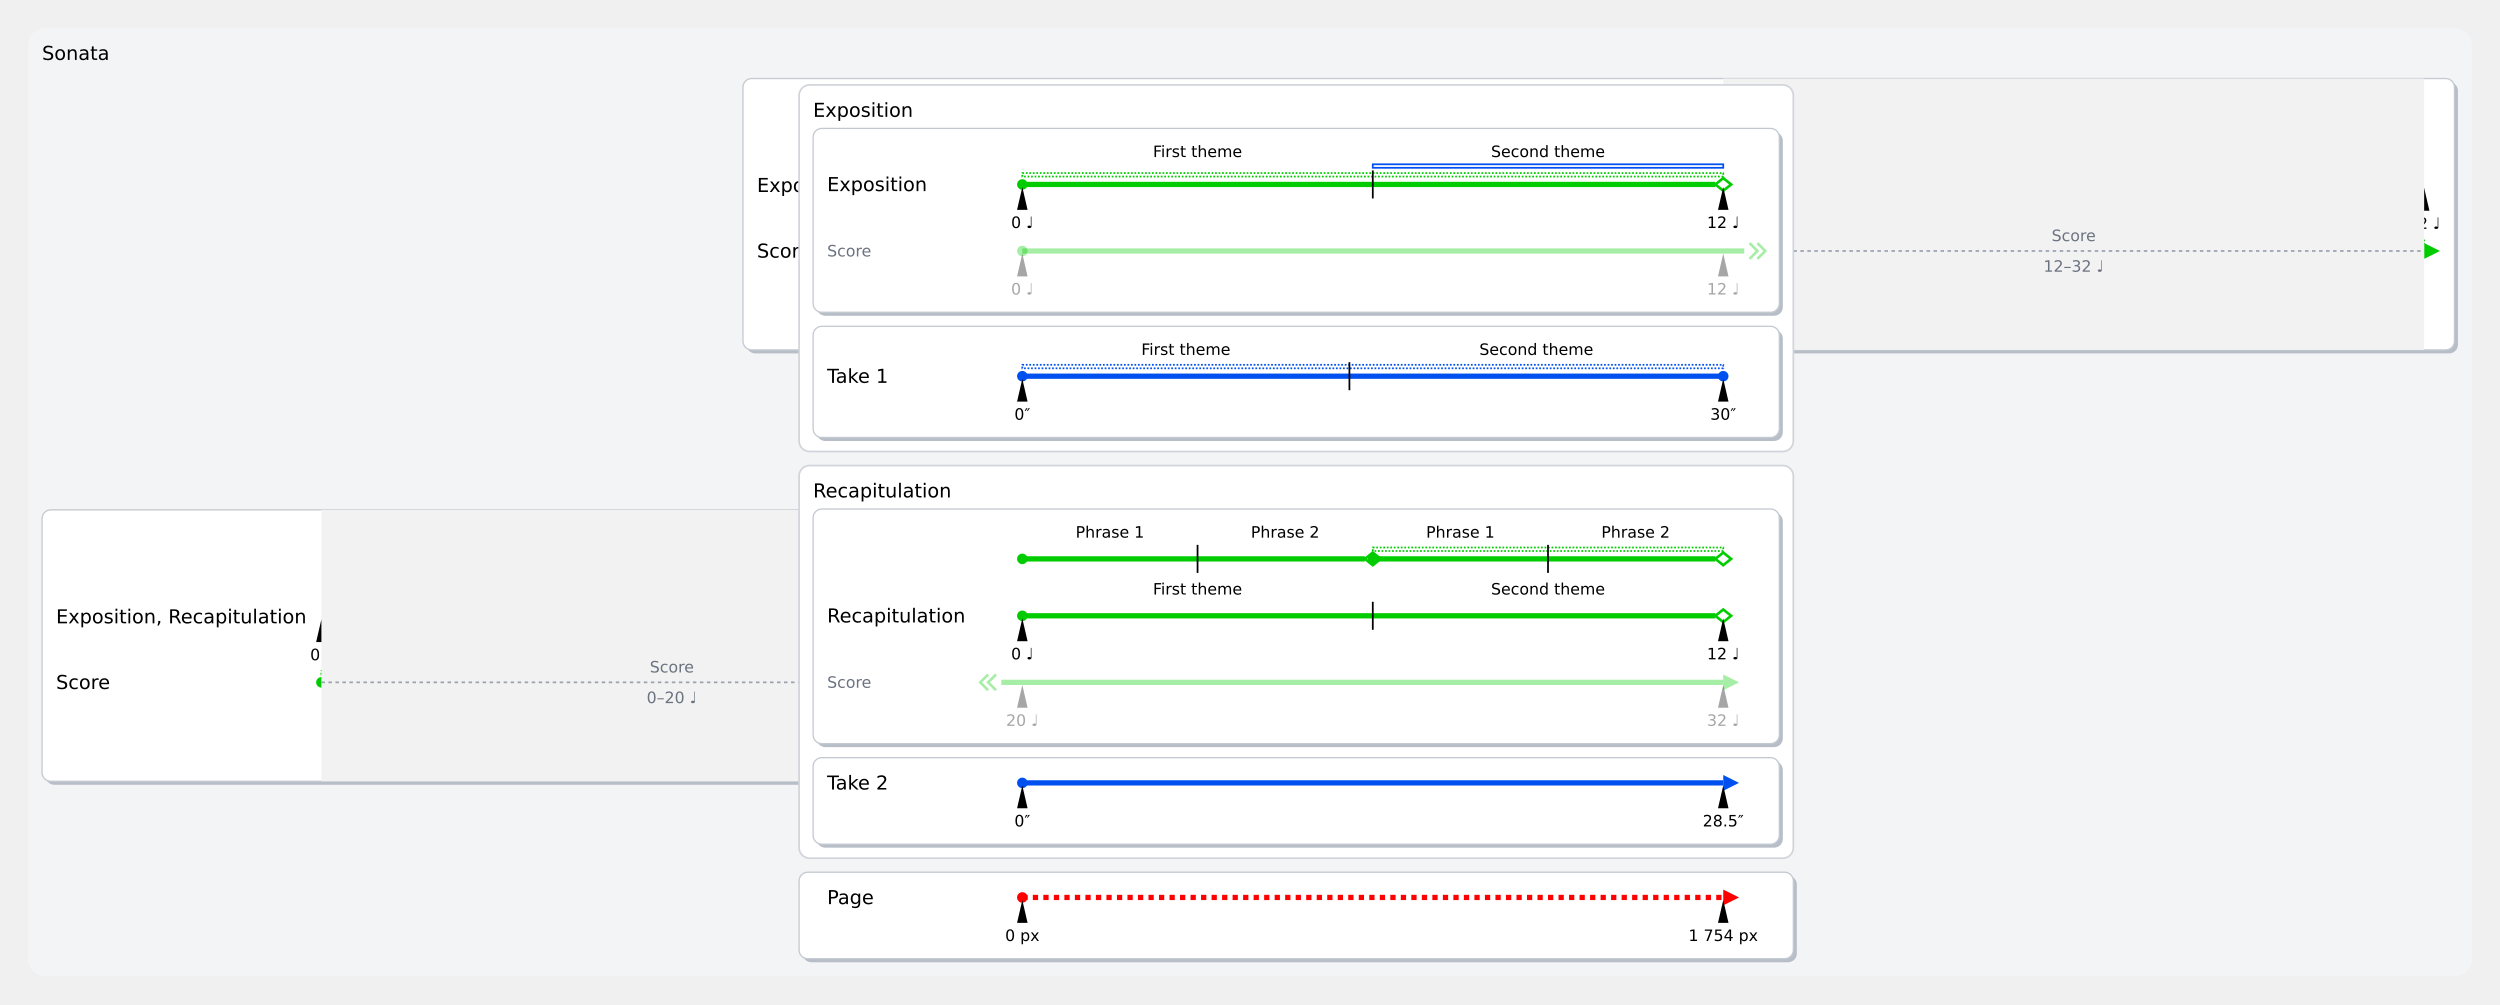
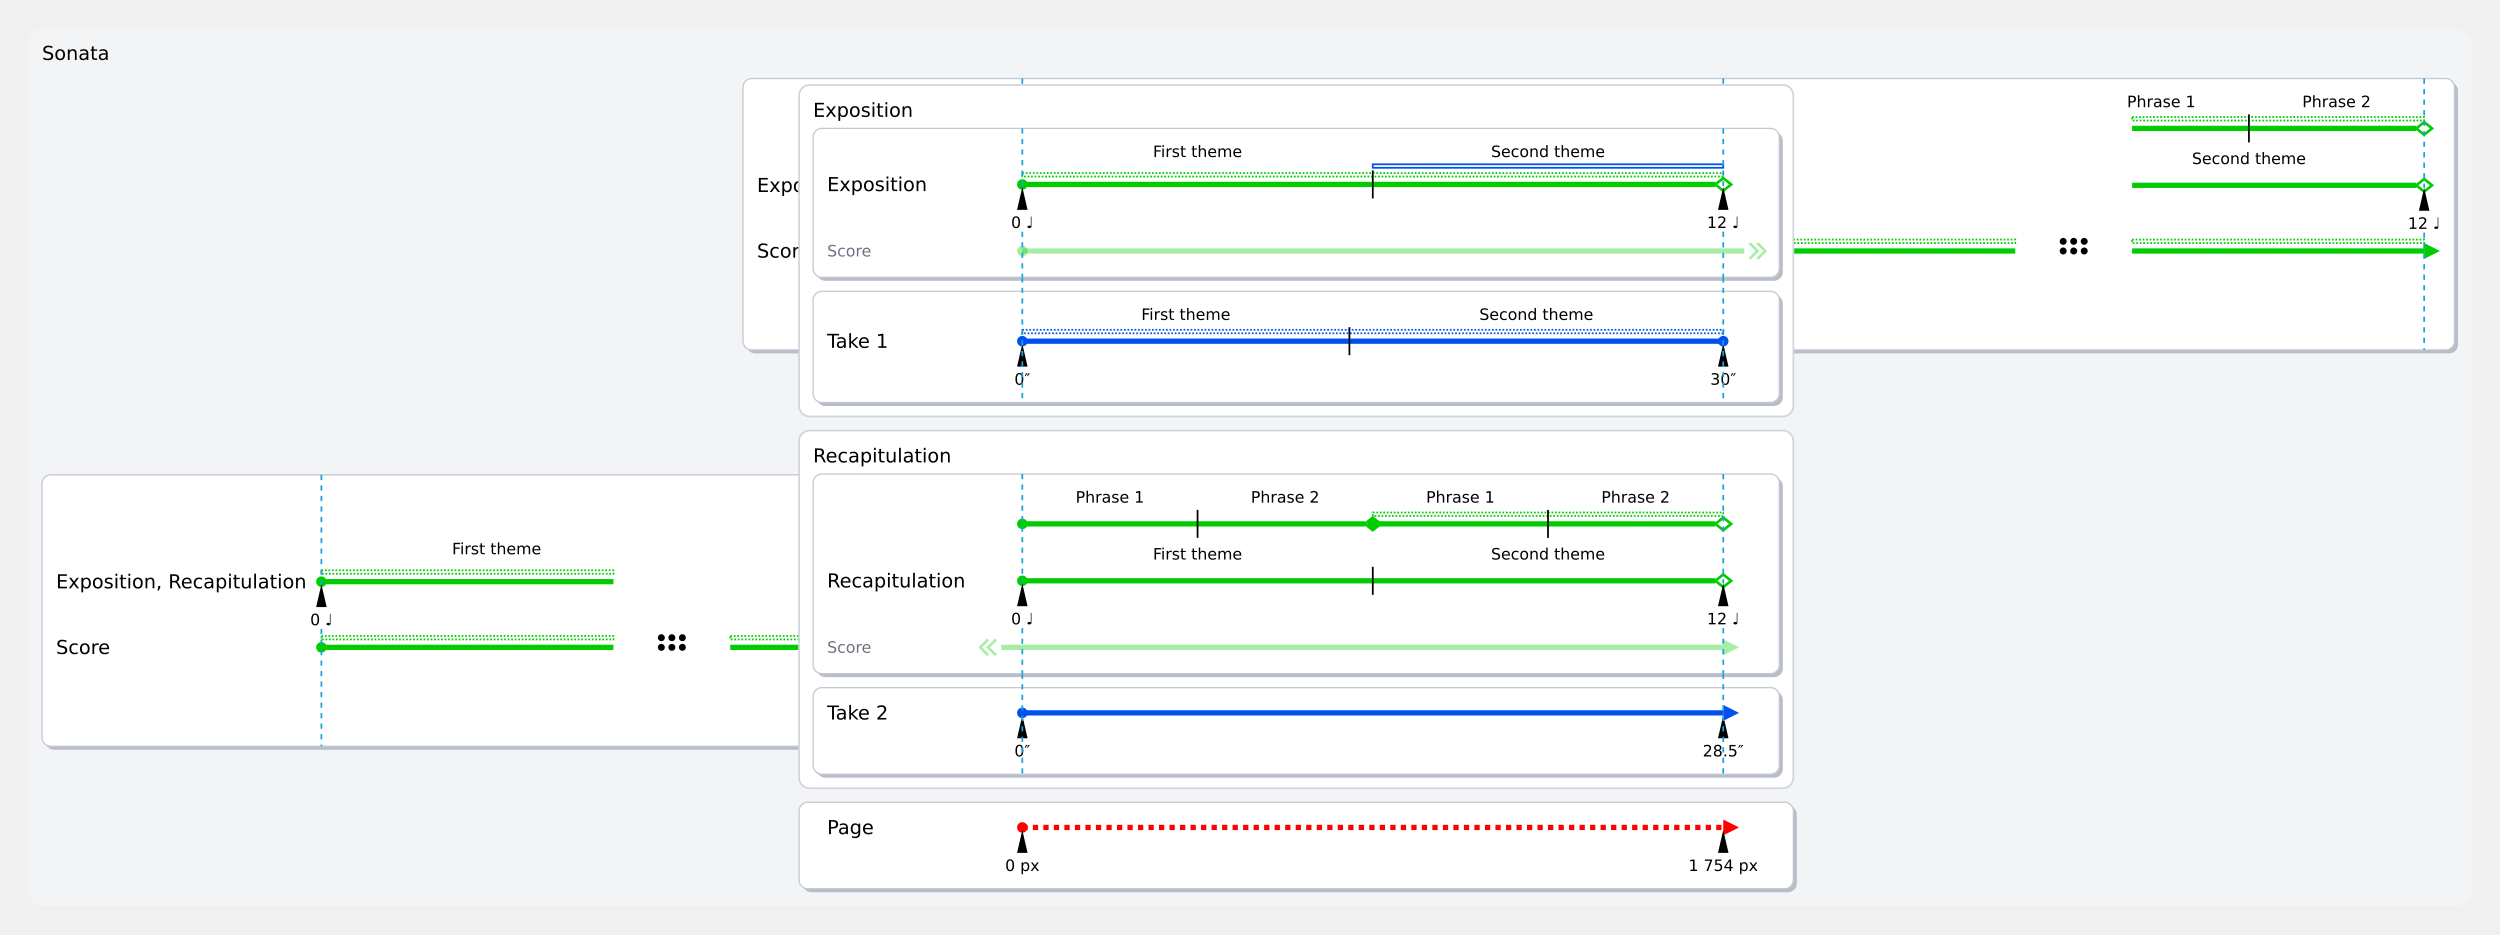
- <svg xmlns="http://www.w3.org/2000/svg" width="1426.693" height="573.133" viewBox="0 0 1426.693 573.133" font-family="DejaVu Sans, Noto Music" text-rendering="geometricPrecision" style="font-kerning:none;font-variant-ligatures:none">
+ <svg xmlns="http://www.w3.org/2000/svg" width="1426.693" height="533.18" viewBox="0 0 1426.693 533.18" font-family="DejaVu Sans, Noto Music" text-rendering="geometricPrecision" style="font-kerning:none;font-variant-ligatures:none">
  <g transform="translate(16 16)">
-     <rect x="0" y="0" width="1394.693" height="541.133" rx="10" fill="#F3F4F6" />
+     <rect x="0" y="0" width="1394.693" height="501.18" rx="10" fill="#F3F4F6" />
    <text data-part="name" x="8" y="18.21" text-anchor="start" font-size="11" fill="#000000">Sonata</text>
    <rect data-id="score" data-part="card" x="410" y="30.805" width="976.693" height="154.883" rx="5" fill="#B8BEC8" />
    <rect data-id="score" data-part="card" x="408" y="28.805" width="976.693" height="154.883" rx="5" fill="#FFFFFF" stroke="#C4C9D1" stroke-width="0.75" />
-     <polygon data-id="cmap_1" points="567.414,120.734 1367.414,120.734 1367.414,122.734 567.414,122.734" fill="none" stroke="#00CC00" stroke-width="1" stroke-dasharray="1 1" />
+     <polygon data-id="cmap_1" points="567.414,120.734 1134.08,120.734 1134.08,122.734 567.414,122.734" fill="none" stroke="#00CC00" stroke-width="1" stroke-dasharray="1 1" />
+     <polygon data-id="cmap_1" points="1200.747,120.734 1367.414,120.734 1367.414,122.734 1200.747,122.734" fill="none" stroke="#00CC00" stroke-width="1" stroke-dasharray="1 1" />
    <polygon data-id="cmap_2" points="567.414,83.258 967.414,83.258 967.414,85.258 567.414,85.258" fill="none" stroke="#00CC00" stroke-width="1" stroke-dasharray="1 1" />
    <polygon data-id="cmap_3" points="767.414,78.258 967.414,78.258 967.414,80.258 767.414,80.258" fill="none" stroke="#0050EF" stroke-width="1" />
+     <polygon data-id="cmap_4" points="1200.747,50.781 1367.414,50.781 1367.414,52.781 1200.747,52.781" fill="none" stroke="#00CC00" stroke-width="1" stroke-dasharray="1 1" />
    <path data-id="jump_from_1" d="M967.414 155.211C867.414 165.878 667.414 165.878 571.391 155.635" fill="none" stroke="#000000" stroke-width="1" stroke-dasharray="1 1" />
    <polygon data-id="jump_from_1" points="567.414,155.211 571.179,157.624 571.603,153.647" fill="#000000" />
-     <line data-id="score" x1="567.414" y1="127.234" x2="1367.414" y2="127.234" stroke="#00CC00" stroke-width="3" />
+     <line data-id="score" x1="567.414" y1="127.234" x2="1134.08" y2="127.234" stroke="#00CC00" stroke-width="3" />
+     <line data-id="score" x1="1200.747" y1="127.234" x2="1367.414" y2="127.234" stroke="#00CC00" stroke-width="3" />
    <circle data-id="score" cx="567.414" cy="127.234" r="3" fill="#00CC00" />
    <polygon data-id="score" points="1376.414,127.234 1367.414,122.734 1367.414,131.734" fill="#00CC00" />
    <line data-id="exposition" x1="567.414" y1="89.758" x2="962.914" y2="89.758" stroke="#00CC00" stroke-width="3" />
    <circle data-id="exposition" cx="567.414" cy="89.758" r="3" fill="#00CC00" />
    <polygon data-id="exposition" points="962.914,89.758 967.414,86.158 971.914,89.758 967.414,93.358" fill="none" stroke="#00CC00" stroke-width="1.5" />
+     <line data-id="recapitulation" x1="1200.747" y1="89.758" x2="1362.914" y2="89.758" stroke="#00CC00" stroke-width="3" />
+     <polygon data-id="recapitulation" points="1362.914,89.758 1367.414,86.158 1371.914,89.758 1367.414,93.358" fill="none" stroke="#00CC00" stroke-width="1.5" />
+     <line data-id="recapitulation_second" x1="1200.747" y1="57.281" x2="1362.914" y2="57.281" stroke="#00CC00" stroke-width="3" />
+     <polygon data-id="recapitulation_second" points="1362.914,57.281 1367.414,53.681 1371.914,57.281 1367.414,60.881" fill="none" stroke="#00CC00" stroke-width="1.5" />
    <line data-id="exposition_second" data-part="start" x1="767.414" y1="81.758" x2="767.414" y2="97.758" stroke="#000000" stroke-width="1" />
+     <line data-id="recapitulation_second_2" data-part="start" x1="1267.414" y1="49.281" x2="1267.414" y2="65.281" stroke="#000000" stroke-width="1" />
    <polygon data-id="timestamp_1" points="567.414,91.258 564.414,104.258 570.414,104.258" fill="#000000" />
    <polygon data-id="timestamp_2" points="967.414,91.258 964.414,104.258 970.414,104.258" fill="#000000" />
    <polygon data-id="timestamp_6" points="1367.414,91.258 1364.414,104.258 1370.414,104.258" fill="#000000" />
    <text data-id="exposition" data-part="name" x="416" y="93.566" text-anchor="start" font-size="11" fill="#000000">Exposition, Recapitulation</text>
    <text data-id="score" data-part="name" x="416" y="131.042" text-anchor="start" font-size="11" fill="#000000">Score</text>
    <text data-id="timestamp_1" data-part="coordinate" x="567.414" y="114.612" text-anchor="middle" font-size="9" fill="#000000">0 ♩</text>
    <text data-id="timestamp_2" data-part="coordinate" x="967.414" y="114.612" text-anchor="middle" font-size="9" fill="#000000">12 ♩</text>
    <text data-id="timestamp_6" data-part="coordinate" x="1367.414" y="114.612" text-anchor="middle" font-size="9" fill="#000000">12 ♩</text>
    <text data-id="exposition_first" data-part="label" x="667.414" y="74.135" text-anchor="middle" font-size="9" fill="#000000">First theme</text>
    <text data-id="exposition_second" data-part="label" x="867.414" y="74.135" text-anchor="middle" font-size="9" fill="#000000">Second theme</text>
+     <text data-id="recapitulation_second" data-part="label" x="1267.414" y="77.635" text-anchor="middle" font-size="9" fill="#000000">Second theme</text>
+     <text data-id="recapitulation_second_1" data-part="label" x="1217.414" y="45.159" text-anchor="middle" font-size="9" fill="#000000">Phrase 1</text>
+     <text data-id="recapitulation_second_2" data-part="label" x="1317.414" y="45.159" text-anchor="middle" font-size="9" fill="#000000">Phrase 2</text>
    <text data-id="jump_from_1" data-part="label" x="767.414" y="173.565" text-anchor="middle" font-size="9" fill="#000000">Repeat</text>
-     <rect data-id="score" data-part="elision" x="967.414" y="28.805" width="400" height="154.883" fill="#F2F2F2" />
-     <line data-id="score" data-part="elision" x1="967.414" y1="127.234" x2="1367.414" y2="127.234" stroke="#9CA3AF" stroke-width="1" stroke-dasharray="2 2" />
-     <text data-id="score" data-part="elision name" x="1167.414" y="121.612" text-anchor="middle" font-size="9" fill="#6B7280">Score</text>
-     <text data-id="score" data-part="elision coordinate" x="1167.414" y="139.088" text-anchor="middle" font-size="9" fill="#6B7280">12–32 ♩</text>
-     <rect data-id="score" data-part="card" x="10" y="276.969" width="976.693" height="154.883" rx="5" fill="#B8BEC8" />
-     <rect data-id="score" data-part="card" x="8" y="274.969" width="976.693" height="154.883" rx="5" fill="#FFFFFF" stroke="#C4C9D1" stroke-width="0.75" />
-     <polygon data-id="cmap_1" points="167.414,366.898 967.414,366.898 967.414,368.898 167.414,368.898" fill="none" stroke="#00CC00" stroke-width="1" stroke-dasharray="1 1" />
-     <polygon data-id="cmap_4" points="767.414,296.945 967.414,296.945 967.414,298.945 767.414,298.945" fill="none" stroke="#00CC00" stroke-width="1" stroke-dasharray="1 1" />
-     <line data-id="score" x1="167.414" y1="373.398" x2="967.414" y2="373.398" stroke="#00CC00" stroke-width="3" />
-     <circle data-id="score" cx="167.414" cy="373.398" r="3" fill="#00CC00" />
-     <polygon data-id="score" points="976.414,373.398 967.414,368.898 967.414,377.898" fill="#00CC00" />
-     <line data-id="recapitulation" x1="567.414" y1="335.922" x2="962.914" y2="335.922" stroke="#00CC00" stroke-width="3" />
-     <circle data-id="recapitulation" cx="567.414" cy="335.922" r="3" fill="#00CC00" />
-     <polygon data-id="recapitulation" points="962.914,335.922 967.414,332.322 971.914,335.922 967.414,339.522" fill="none" stroke="#00CC00" stroke-width="1.5" />
-     <line data-id="recapitulation_first" x1="567.414" y1="303.445" x2="762.914" y2="303.445" stroke="#00CC00" stroke-width="3" />
-     <circle data-id="recapitulation_first" cx="567.414" cy="303.445" r="3" fill="#00CC00" />
-     <polygon data-id="recapitulation_first" points="762.914,303.445 767.414,299.845 771.914,303.445 767.414,307.045" fill="none" stroke="#00CC00" stroke-width="1.5" />
-     <line data-id="recapitulation_second" x1="767.414" y1="303.445" x2="962.914" y2="303.445" stroke="#00CC00" stroke-width="3" />
-     <circle data-id="recapitulation_second" cx="767.414" cy="303.445" r="3" fill="#00CC00" />
-     <polygon data-id="recapitulation_second" points="962.914,303.445 967.414,299.845 971.914,303.445 967.414,307.045" fill="none" stroke="#00CC00" stroke-width="1.5" />
-     <line data-id="recapitulation_first_2" data-part="start" x1="667.414" y1="295.445" x2="667.414" y2="311.445" stroke="#000000" stroke-width="1" />
-     <line data-id="recapitulation_second" data-part="start" x1="767.414" y1="327.922" x2="767.414" y2="343.922" stroke="#000000" stroke-width="1" />
-     <line data-id="recapitulation_second_2" data-part="start" x1="867.414" y1="295.445" x2="867.414" y2="311.445" stroke="#000000" stroke-width="1" />
-     <polygon data-id="timestamp_1" points="167.414,337.422 164.414,350.422 170.414,350.422" fill="#000000" />
-     <polygon data-id="timestamp_5" points="567.414,337.422 564.414,350.422 570.414,350.422" fill="#000000" />
-     <polygon data-id="timestamp_6" points="967.414,337.422 964.414,350.422 970.414,350.422" fill="#000000" />
-     <text data-id="exposition" data-part="name" x="16" y="339.73" text-anchor="start" font-size="11" fill="#000000">Exposition, Recapitulation</text>
-     <text data-id="score" data-part="name" x="16" y="377.207" text-anchor="start" font-size="11" fill="#000000">Score</text>
-     <text data-id="timestamp_1" data-part="coordinate" x="167.414" y="360.776" text-anchor="middle" font-size="9" fill="#000000">0 ♩</text>
-     <text data-id="timestamp_5" data-part="coordinate" x="567.414" y="360.776" text-anchor="middle" font-size="9" fill="#000000">0 ♩</text>
-     <text data-id="timestamp_6" data-part="coordinate" x="967.414" y="360.776" text-anchor="middle" font-size="9" fill="#000000">12 ♩</text>
-     <text data-id="recapitulation_first" data-part="label" x="667.414" y="323.799" text-anchor="middle" font-size="9" fill="#000000">First theme</text>
-     <text data-id="recapitulation_first_1" data-part="label" x="617.414" y="291.323" text-anchor="middle" font-size="9" fill="#000000">Phrase 1</text>
-     <text data-id="recapitulation_first_2" data-part="label" x="717.414" y="291.323" text-anchor="middle" font-size="9" fill="#000000">Phrase 2</text>
-     <text data-id="recapitulation_second" data-part="label" x="867.414" y="323.799" text-anchor="middle" font-size="9" fill="#000000">Second theme</text>
-     <text data-id="recapitulation_second_1" data-part="label" x="817.414" y="291.323" text-anchor="middle" font-size="9" fill="#000000">Phrase 1</text>
-     <text data-id="recapitulation_second_2" data-part="label" x="917.414" y="291.323" text-anchor="middle" font-size="9" fill="#000000">Phrase 2</text>
-     <rect data-id="score" data-part="elision" x="167.414" y="274.969" width="400" height="154.883" fill="#F2F2F2" />
-     <line data-id="score" data-part="elision" x1="167.414" y1="373.398" x2="567.414" y2="373.398" stroke="#9CA3AF" stroke-width="1" stroke-dasharray="2 2" />
-     <text data-id="score" data-part="elision name" x="367.414" y="367.776" text-anchor="middle" font-size="9" fill="#6B7280">Score</text>
-     <text data-id="score" data-part="elision coordinate" x="367.414" y="385.252" text-anchor="middle" font-size="9" fill="#6B7280">0–20 ♩</text>
-     <rect data-id="group_1" x="440.023" y="32.477" width="567.39" height="209.188" rx="6" fill="#FFFFFF" stroke="#D1D5DB" stroke-width="1" />
+     <line data-id="timestamp_1" data-part="line" x1="567.414" y1="28.805" x2="567.414" y2="91.258" stroke="#1BA1E2" stroke-width="1" stroke-dasharray="3 3" />
+     <line data-id="timestamp_1" data-part="line" x1="567.414" y1="116.734" x2="567.414" y2="183.688" stroke="#1BA1E2" stroke-width="1" stroke-dasharray="3 3" />
+     <line data-id="timestamp_2" data-part="line" x1="967.414" y1="28.805" x2="967.414" y2="91.258" stroke="#1BA1E2" stroke-width="1" stroke-dasharray="3 3" />
+     <line data-id="timestamp_2" data-part="line" x1="967.414" y1="116.734" x2="967.414" y2="183.688" stroke="#1BA1E2" stroke-width="1" stroke-dasharray="3 3" />
+     <line data-id="timestamp_6" data-part="line" x1="1367.414" y1="28.805" x2="1367.414" y2="91.258" stroke="#1BA1E2" stroke-width="1" stroke-dasharray="3 3" />
+     <line data-id="timestamp_6" data-part="line" x1="1367.414" y1="116.734" x2="1367.414" y2="183.688" stroke="#1BA1E2" stroke-width="1" stroke-dasharray="3 3" />
+     <circle data-id="score" data-part="elision ellipsis" cx="1161.414" cy="127.234" r="2" fill="#000000" />
+     <circle data-id="score" data-part="elision ellipsis" cx="1167.414" cy="127.234" r="2" fill="#000000" />
+     <circle data-id="score" data-part="elision ellipsis" cx="1173.414" cy="127.234" r="2" fill="#000000" />
+     <circle data-id="score" data-part="elision ellipsis" cx="1161.414" cy="121.734" r="2" fill="#000000" />
+     <circle data-id="score" data-part="elision ellipsis" cx="1167.414" cy="121.734" r="2" fill="#000000" />
+     <circle data-id="score" data-part="elision ellipsis" cx="1173.414" cy="121.734" r="2" fill="#000000" />
+     <rect data-id="score" data-part="card" x="10" y="256.992" width="976.693" height="154.883" rx="5" fill="#B8BEC8" />
+     <rect data-id="score" data-part="card" x="8" y="254.992" width="976.693" height="154.883" rx="5" fill="#FFFFFF" stroke="#C4C9D1" stroke-width="0.75" />
+     <polygon data-id="cmap_1" points="167.414,346.922 334.08,346.922 334.08,348.922 167.414,348.922" fill="none" stroke="#00CC00" stroke-width="1" stroke-dasharray="1 1" />
+     <polygon data-id="cmap_1" points="400.747,346.922 967.414,346.922 967.414,348.922 400.747,348.922" fill="none" stroke="#00CC00" stroke-width="1" stroke-dasharray="1 1" />
+     <polygon data-id="cmap_2" points="167.414,309.445 334.08,309.445 334.08,311.445 167.414,311.445" fill="none" stroke="#00CC00" stroke-width="1" stroke-dasharray="1 1" />
+     <polygon data-id="cmap_4" points="767.414,276.969 967.414,276.969 967.414,278.969 767.414,278.969" fill="none" stroke="#00CC00" stroke-width="1" stroke-dasharray="1 1" />
+     <line data-id="score" x1="167.414" y1="353.422" x2="334.08" y2="353.422" stroke="#00CC00" stroke-width="3" />
+     <line data-id="score" x1="400.747" y1="353.422" x2="967.414" y2="353.422" stroke="#00CC00" stroke-width="3" />
+     <circle data-id="score" cx="167.414" cy="353.422" r="3" fill="#00CC00" />
+     <polygon data-id="score" points="976.414,353.422 967.414,348.922 967.414,357.922" fill="#00CC00" />
+     <line data-id="exposition" x1="167.414" y1="315.945" x2="334.08" y2="315.945" stroke="#00CC00" stroke-width="3" />
+     <circle data-id="exposition" cx="167.414" cy="315.945" r="3" fill="#00CC00" />
+     <line data-id="recapitulation" x1="567.414" y1="315.945" x2="962.914" y2="315.945" stroke="#00CC00" stroke-width="3" />
+     <circle data-id="recapitulation" cx="567.414" cy="315.945" r="3" fill="#00CC00" />
+     <polygon data-id="recapitulation" points="962.914,315.945 967.414,312.345 971.914,315.945 967.414,319.545" fill="none" stroke="#00CC00" stroke-width="1.5" />
+     <line data-id="recapitulation_first" x1="567.414" y1="283.469" x2="762.914" y2="283.469" stroke="#00CC00" stroke-width="3" />
+     <circle data-id="recapitulation_first" cx="567.414" cy="283.469" r="3" fill="#00CC00" />
+     <polygon data-id="recapitulation_first" points="762.914,283.469 767.414,279.869 771.914,283.469 767.414,287.069" fill="none" stroke="#00CC00" stroke-width="1.5" />
+     <line data-id="recapitulation_second" x1="767.414" y1="283.469" x2="962.914" y2="283.469" stroke="#00CC00" stroke-width="3" />
+     <circle data-id="recapitulation_second" cx="767.414" cy="283.469" r="3" fill="#00CC00" />
+     <polygon data-id="recapitulation_second" points="962.914,283.469 967.414,279.869 971.914,283.469 967.414,287.069" fill="none" stroke="#00CC00" stroke-width="1.5" />
+     <line data-id="recapitulation_first_2" data-part="start" x1="667.414" y1="275.469" x2="667.414" y2="291.469" stroke="#000000" stroke-width="1" />
+     <line data-id="recapitulation_second" data-part="start" x1="767.414" y1="307.945" x2="767.414" y2="323.945" stroke="#000000" stroke-width="1" />
+     <line data-id="recapitulation_second_2" data-part="start" x1="867.414" y1="275.469" x2="867.414" y2="291.469" stroke="#000000" stroke-width="1" />
+     <polygon data-id="timestamp_1" points="167.414,317.445 164.414,330.445 170.414,330.445" fill="#000000" />
+     <polygon data-id="timestamp_5" points="567.414,317.445 564.414,330.445 570.414,330.445" fill="#000000" />
+     <polygon data-id="timestamp_6" points="967.414,317.445 964.414,330.445 970.414,330.445" fill="#000000" />
+     <text data-id="exposition" data-part="name" x="16" y="319.753" text-anchor="start" font-size="11" fill="#000000">Exposition, Recapitulation</text>
+     <text data-id="score" data-part="name" x="16" y="357.23" text-anchor="start" font-size="11" fill="#000000">Score</text>
+     <text data-id="timestamp_1" data-part="coordinate" x="167.414" y="340.799" text-anchor="middle" font-size="9" fill="#000000">0 ♩</text>
+     <text data-id="timestamp_5" data-part="coordinate" x="567.414" y="340.799" text-anchor="middle" font-size="9" fill="#000000">0 ♩</text>
+     <text data-id="timestamp_6" data-part="coordinate" x="967.414" y="340.799" text-anchor="middle" font-size="9" fill="#000000">12 ♩</text>
+     <text data-id="exposition_first" data-part="label" x="267.414" y="300.323" text-anchor="middle" font-size="9" fill="#000000">First theme</text>
+     <text data-id="recapitulation_first" data-part="label" x="667.414" y="303.823" text-anchor="middle" font-size="9" fill="#000000">First theme</text>
+     <text data-id="recapitulation_first_1" data-part="label" x="617.414" y="271.346" text-anchor="middle" font-size="9" fill="#000000">Phrase 1</text>
+     <text data-id="recapitulation_first_2" data-part="label" x="717.414" y="271.346" text-anchor="middle" font-size="9" fill="#000000">Phrase 2</text>
+     <text data-id="recapitulation_second" data-part="label" x="867.414" y="303.823" text-anchor="middle" font-size="9" fill="#000000">Second theme</text>
+     <text data-id="recapitulation_second_1" data-part="label" x="817.414" y="271.346" text-anchor="middle" font-size="9" fill="#000000">Phrase 1</text>
+     <text data-id="recapitulation_second_2" data-part="label" x="917.414" y="271.346" text-anchor="middle" font-size="9" fill="#000000">Phrase 2</text>
+     <line data-id="timestamp_1" data-part="line" x1="167.414" y1="254.992" x2="167.414" y2="317.445" stroke="#1BA1E2" stroke-width="1" stroke-dasharray="3 3" />
+     <line data-id="timestamp_1" data-part="line" x1="167.414" y1="342.922" x2="167.414" y2="409.875" stroke="#1BA1E2" stroke-width="1" stroke-dasharray="3 3" />
+     <line data-id="timestamp_5" data-part="line" x1="567.414" y1="254.992" x2="567.414" y2="317.445" stroke="#1BA1E2" stroke-width="1" stroke-dasharray="3 3" />
+     <line data-id="timestamp_5" data-part="line" x1="567.414" y1="342.922" x2="567.414" y2="409.875" stroke="#1BA1E2" stroke-width="1" stroke-dasharray="3 3" />
+     <line data-id="timestamp_6" data-part="line" x1="967.414" y1="254.992" x2="967.414" y2="317.445" stroke="#1BA1E2" stroke-width="1" stroke-dasharray="3 3" />
+     <line data-id="timestamp_6" data-part="line" x1="967.414" y1="342.922" x2="967.414" y2="409.875" stroke="#1BA1E2" stroke-width="1" stroke-dasharray="3 3" />
+     <circle data-id="score" data-part="elision ellipsis" cx="361.414" cy="353.422" r="2" fill="#000000" />
+     <circle data-id="score" data-part="elision ellipsis" cx="367.414" cy="353.422" r="2" fill="#000000" />
+     <circle data-id="score" data-part="elision ellipsis" cx="373.414" cy="353.422" r="2" fill="#000000" />
+     <circle data-id="score" data-part="elision ellipsis" cx="361.414" cy="347.922" r="2" fill="#000000" />
+     <circle data-id="score" data-part="elision ellipsis" cx="367.414" cy="347.922" r="2" fill="#000000" />
+     <circle data-id="score" data-part="elision ellipsis" cx="373.414" cy="347.922" r="2" fill="#000000" />
+     <rect data-id="group_1" x="440.023" y="32.477" width="567.39" height="189.211" rx="6" fill="#FFFFFF" stroke="#D1D5DB" stroke-width="1" />
    <text data-id="group_1" data-part="name" x="448.023" y="50.687" text-anchor="start" font-size="11" fill="#000000">Exposition</text>
-     <rect data-id="exposition" data-part="card" x="450.023" y="59.281" width="551.39" height="104.93" rx="5" fill="#B8BEC8" />
-     <rect data-id="exposition" data-part="card" x="448.023" y="57.281" width="551.39" height="104.93" rx="5" fill="#FFFFFF" stroke="#C4C9D1" stroke-width="0.75" />
+     <rect data-id="exposition" data-part="card" x="450.023" y="59.281" width="551.39" height="84.953" rx="5" fill="#B8BEC8" />
+     <rect data-id="exposition" data-part="card" x="448.023" y="57.281" width="551.39" height="84.953" rx="5" fill="#FFFFFF" stroke="#C4C9D1" stroke-width="0.75" />
    <polygon data-id="cmap_2" points="567.414,82.758 967.414,82.758 967.414,84.758 567.414,84.758" fill="none" stroke="#00CC00" stroke-width="1" stroke-dasharray="1 1" />
    <polygon data-id="cmap_3" points="767.414,77.758 967.414,77.758 967.414,79.758 767.414,79.758" fill="none" stroke="#0050EF" stroke-width="1" />
    <line data-id="score" x1="567.414" y1="127.234" x2="979.414" y2="127.234" stroke="#00CC00" stroke-width="3" opacity="0.35" />
    <circle data-id="score" cx="567.414" cy="127.234" r="3" fill="#00CC00" opacity="0.35" />
    <polyline data-id="score" points="982.414,122.734 986.914,127.234 982.414,131.734" fill="none" stroke="#00CC00" stroke-width="1.5" opacity="0.35" />
    <polyline data-id="score" points="986.914,122.734 991.414,127.234 986.914,131.734" fill="none" stroke="#00CC00" stroke-width="1.5" opacity="0.35" />
    <line data-id="exposition" x1="567.414" y1="89.258" x2="962.914" y2="89.258" stroke="#00CC00" stroke-width="3" />
    <circle data-id="exposition" cx="567.414" cy="89.258" r="3" fill="#00CC00" />
    <polygon data-id="exposition" points="962.914,89.258 967.414,85.658 971.914,89.258 967.414,92.858" fill="none" stroke="#00CC00" stroke-width="1.5" />
    <line data-id="exposition_second" data-part="start" x1="767.414" y1="81.258" x2="767.414" y2="97.258" stroke="#000000" stroke-width="1" />
-     <polygon data-id="exposition" data-part="start" points="567.414,128.734 564.414,141.734 570.414,141.734" fill="#000000" opacity="0.35" />
-     <polygon data-id="exposition" data-part="end" points="967.414,128.734 964.414,141.734 970.414,141.734" fill="#000000" opacity="0.35" />
    <polygon data-id="timestamp_1" points="567.414,90.758 564.414,103.758 570.414,103.758" fill="#000000" />
    <polygon data-id="timestamp_2" points="967.414,90.758 964.414,103.758 970.414,103.758" fill="#000000" />
    <text data-id="score" data-part="name" x="456.023" y="130.35" text-anchor="start" font-size="9" fill="#6B7280">Score</text>
    <text data-id="exposition" data-part="name" x="456.023" y="93.066" text-anchor="start" font-size="11" fill="#000000">Exposition</text>
-     <text data-id="exposition" data-part="start label" x="567.414" y="152.088" text-anchor="middle" font-size="9" fill="#000000" opacity="0.35">0 ♩</text>
-     <text data-id="exposition" data-part="end label" x="967.414" y="152.088" text-anchor="middle" font-size="9" fill="#000000" opacity="0.35">12 ♩</text>
    <text data-id="timestamp_1" data-part="coordinate" x="567.414" y="114.112" text-anchor="middle" font-size="9" fill="#000000">0 ♩</text>
    <text data-id="timestamp_2" data-part="coordinate" x="967.414" y="114.112" text-anchor="middle" font-size="9" fill="#000000">12 ♩</text>
    <text data-id="exposition_first" data-part="label" x="667.414" y="73.635" text-anchor="middle" font-size="9" fill="#000000">First theme</text>
    <text data-id="exposition_second" data-part="label" x="867.414" y="73.635" text-anchor="middle" font-size="9" fill="#000000">Second theme</text>
-     <rect data-id="take_1" data-part="card" x="450.023" y="172.211" width="551.39" height="63.453" rx="5" fill="#B8BEC8" />
-     <rect data-id="take_1" data-part="card" x="448.023" y="170.211" width="551.39" height="63.453" rx="5" fill="#FFFFFF" stroke="#C4C9D1" stroke-width="0.75" />
-     <polygon data-id="cmap_5" points="567.414,192.188 967.414,192.188 967.414,194.188 567.414,194.188" fill="none" stroke="#0050EF" stroke-width="1" stroke-dasharray="1 1" />
-     <line data-id="take_1" x1="567.414" y1="198.688" x2="967.414" y2="198.688" stroke="#0050EF" stroke-width="3" />
-     <circle data-id="take_1" cx="567.414" cy="198.688" r="3" fill="#0050EF" />
-     <circle data-id="take_1" cx="967.414" cy="198.688" r="3" fill="#0050EF" />
-     <line data-id="take_1_second" data-part="start" x1="754.08" y1="190.688" x2="754.08" y2="206.688" stroke="#000000" stroke-width="1" />
-     <polygon data-id="timestamp_7" points="567.414,200.188 564.414,213.188 570.414,213.188" fill="#000000" />
-     <polygon data-id="timestamp_8" points="967.414,200.188 964.414,213.188 970.414,213.188" fill="#000000" />
-     <text data-id="take_1" data-part="name" x="456.023" y="202.496" text-anchor="start" font-size="11" fill="#000000">Take 1</text>
-     <text data-id="timestamp_7" data-part="coordinate" x="567.414" y="223.542" text-anchor="middle" font-size="9" fill="#000000">0″</text>
-     <text data-id="timestamp_8" data-part="coordinate" x="967.414" y="223.542" text-anchor="middle" font-size="9" fill="#000000">30″</text>
-     <text data-id="take_1_first" data-part="label" x="660.747" y="186.565" text-anchor="middle" font-size="9" fill="#000000">First theme</text>
-     <text data-id="take_1_second" data-part="label" x="860.747" y="186.565" text-anchor="middle" font-size="9" fill="#000000">Second theme</text>
-     <rect data-id="group_2" x="440.023" y="249.664" width="567.39" height="224.09" rx="6" fill="#FFFFFF" stroke="#D1D5DB" stroke-width="1" />
-     <text data-id="group_2" data-part="name" x="448.023" y="267.875" text-anchor="start" font-size="11" fill="#000000">Recapitulation</text>
-     <rect data-id="recapitulation" data-part="card" x="450.023" y="276.469" width="551.39" height="133.906" rx="5" fill="#B8BEC8" />
-     <rect data-id="recapitulation" data-part="card" x="448.023" y="274.469" width="551.39" height="133.906" rx="5" fill="#FFFFFF" stroke="#C4C9D1" stroke-width="0.75" />
-     <polygon data-id="cmap_4" points="767.414,296.445 967.414,296.445 967.414,298.445 767.414,298.445" fill="none" stroke="#00CC00" stroke-width="1" stroke-dasharray="1 1" />
-     <line data-id="score" x1="555.414" y1="373.398" x2="967.414" y2="373.398" stroke="#00CC00" stroke-width="3" opacity="0.35" />
-     <polyline data-id="score" points="552.414,368.898 547.914,373.398 552.414,377.898" fill="none" stroke="#00CC00" stroke-width="1.5" opacity="0.35" />
-     <polyline data-id="score" points="547.914,368.898 543.414,373.398 547.914,377.898" fill="none" stroke="#00CC00" stroke-width="1.5" opacity="0.35" />
-     <polygon data-id="score" points="976.414,373.398 967.414,368.898 967.414,377.898" fill="#00CC00" opacity="0.35" />
-     <line data-id="recapitulation" x1="567.414" y1="335.422" x2="962.914" y2="335.422" stroke="#00CC00" stroke-width="3" />
-     <circle data-id="recapitulation" cx="567.414" cy="335.422" r="3" fill="#00CC00" />
-     <polygon data-id="recapitulation" points="962.914,335.422 967.414,331.822 971.914,335.422 967.414,339.022" fill="none" stroke="#00CC00" stroke-width="1.5" />
-     <line data-id="recapitulation_first" x1="567.414" y1="302.945" x2="762.914" y2="302.945" stroke="#00CC00" stroke-width="3" />
-     <circle data-id="recapitulation_first" cx="567.414" cy="302.945" r="3" fill="#00CC00" />
-     <polygon data-id="recapitulation_first" points="762.914,302.945 767.414,299.345 771.914,302.945 767.414,306.545" fill="none" stroke="#00CC00" stroke-width="1.5" />
-     <line data-id="recapitulation_second" x1="767.414" y1="302.945" x2="962.914" y2="302.945" stroke="#00CC00" stroke-width="3" />
-     <circle data-id="recapitulation_second" cx="767.414" cy="302.945" r="3" fill="#00CC00" />
-     <polygon data-id="recapitulation_second" points="962.914,302.945 967.414,299.345 971.914,302.945 967.414,306.545" fill="none" stroke="#00CC00" stroke-width="1.5" />
-     <line data-id="recapitulation_first_2" data-part="start" x1="667.414" y1="294.945" x2="667.414" y2="310.945" stroke="#000000" stroke-width="1" />
-     <line data-id="recapitulation_second" data-part="start" x1="767.414" y1="327.422" x2="767.414" y2="343.422" stroke="#000000" stroke-width="1" />
-     <line data-id="recapitulation_second_2" data-part="start" x1="867.414" y1="294.945" x2="867.414" y2="310.945" stroke="#000000" stroke-width="1" />
-     <polygon data-id="recapitulation" data-part="start" points="567.414,374.898 564.414,387.898 570.414,387.898" fill="#000000" opacity="0.35" />
-     <polygon data-id="recapitulation" data-part="end" points="967.414,374.898 964.414,387.898 970.414,387.898" fill="#000000" opacity="0.35" />
-     <polygon data-id="timestamp_5" points="567.414,336.922 564.414,349.922 570.414,349.922" fill="#000000" />
-     <polygon data-id="timestamp_6" points="967.414,336.922 964.414,349.922 970.414,349.922" fill="#000000" />
-     <text data-id="score" data-part="name" x="456.023" y="376.514" text-anchor="start" font-size="9" fill="#6B7280">Score</text>
-     <text data-id="recapitulation" data-part="name" x="456.023" y="339.23" text-anchor="start" font-size="11" fill="#000000">Recapitulation</text>
-     <text data-id="recapitulation" data-part="start label" x="567.414" y="398.252" text-anchor="middle" font-size="9" fill="#000000" opacity="0.35">20 ♩</text>
-     <text data-id="recapitulation" data-part="end label" x="967.414" y="398.252" text-anchor="middle" font-size="9" fill="#000000" opacity="0.35">32 ♩</text>
-     <text data-id="timestamp_5" data-part="coordinate" x="567.414" y="360.276" text-anchor="middle" font-size="9" fill="#000000">0 ♩</text>
-     <text data-id="timestamp_6" data-part="coordinate" x="967.414" y="360.276" text-anchor="middle" font-size="9" fill="#000000">12 ♩</text>
-     <text data-id="recapitulation_first" data-part="label" x="667.414" y="323.299" text-anchor="middle" font-size="9" fill="#000000">First theme</text>
-     <text data-id="recapitulation_first_1" data-part="label" x="617.414" y="290.823" text-anchor="middle" font-size="9" fill="#000000">Phrase 1</text>
-     <text data-id="recapitulation_first_2" data-part="label" x="717.414" y="290.823" text-anchor="middle" font-size="9" fill="#000000">Phrase 2</text>
-     <text data-id="recapitulation_second" data-part="label" x="867.414" y="323.299" text-anchor="middle" font-size="9" fill="#000000">Second theme</text>
-     <text data-id="recapitulation_second_1" data-part="label" x="817.414" y="290.823" text-anchor="middle" font-size="9" fill="#000000">Phrase 1</text>
-     <text data-id="recapitulation_second_2" data-part="label" x="917.414" y="290.823" text-anchor="middle" font-size="9" fill="#000000">Phrase 2</text>
-     <rect data-id="take_2" data-part="card" x="450.023" y="418.375" width="551.39" height="49.379" rx="5" fill="#B8BEC8" />
-     <rect data-id="take_2" data-part="card" x="448.023" y="416.375" width="551.39" height="49.379" rx="5" fill="#FFFFFF" stroke="#C4C9D1" stroke-width="0.75" />
-     <line data-id="take_2" x1="567.414" y1="430.777" x2="967.414" y2="430.777" stroke="#0050EF" stroke-width="3" />
-     <circle data-id="take_2" cx="567.414" cy="430.777" r="3" fill="#0050EF" />
-     <polygon data-id="take_2" points="976.414,430.777 967.414,426.277 967.414,435.277" fill="#0050EF" />
-     <polygon data-id="timestamp_9" points="567.414,432.277 564.414,445.277 570.414,445.277" fill="#000000" />
-     <polygon data-id="timestamp_10" points="967.414,432.277 964.414,445.277 970.414,445.277" fill="#000000" />
-     <text data-id="take_2" data-part="name" x="456.023" y="434.585" text-anchor="start" font-size="11" fill="#000000">Take 2</text>
-     <text data-id="timestamp_9" data-part="coordinate" x="567.414" y="455.631" text-anchor="middle" font-size="9" fill="#000000">0″</text>
-     <text data-id="timestamp_10" data-part="coordinate" x="967.414" y="455.631" text-anchor="middle" font-size="9" fill="#000000">28.5″</text>
-     <rect data-id="page" data-part="card" x="442.023" y="483.754" width="567.39" height="49.379" rx="5" fill="#B8BEC8" />
-     <rect data-id="page" data-part="card" x="440.023" y="481.754" width="567.39" height="49.379" rx="5" fill="#FFFFFF" stroke="#C4C9D1" stroke-width="0.75" />
-     <line data-id="page" x1="567.414" y1="496.156" x2="967.414" y2="496.156" stroke="#FF0000" stroke-width="3" stroke-dasharray="3 3" />
-     <circle data-id="page" cx="567.414" cy="496.156" r="3" fill="#FF0000" />
-     <polygon data-id="page" points="976.414,496.156 967.414,491.656 967.414,500.656" fill="#FF0000" />
-     <polygon data-id="timestamp_3" points="567.414,497.656 564.414,510.656 570.414,510.656" fill="#000000" />
-     <polygon data-id="timestamp_4" points="967.414,497.656 964.414,510.656 970.414,510.656" fill="#000000" />
-     <text data-id="page" data-part="name" x="456.023" y="499.964" text-anchor="start" font-size="11" fill="#000000">Page</text>
-     <text data-id="timestamp_3" data-part="coordinate" x="567.414" y="521.01" text-anchor="middle" font-size="9" fill="#000000">0 px</text>
-     <text data-id="timestamp_4" data-part="coordinate" x="967.414" y="521.01" text-anchor="middle" font-size="9" fill="#000000">1 754 px</text>
+     <line data-id="timestamp_1" data-part="line" x1="567.414" y1="57.281" x2="567.414" y2="90.758" stroke="#1BA1E2" stroke-width="1" stroke-dasharray="3 3" />
+     <line data-id="timestamp_1" data-part="line" x1="567.414" y1="116.234" x2="567.414" y2="142.234" stroke="#1BA1E2" stroke-width="1" stroke-dasharray="3 3" />
+     <line data-id="timestamp_2" data-part="line" x1="967.414" y1="57.281" x2="967.414" y2="90.758" stroke="#1BA1E2" stroke-width="1" stroke-dasharray="3 3" />
+     <line data-id="timestamp_2" data-part="line" x1="967.414" y1="116.234" x2="967.414" y2="142.234" stroke="#1BA1E2" stroke-width="1" stroke-dasharray="3 3" />
+     <rect data-id="take_1" data-part="card" x="450.023" y="152.234" width="551.39" height="63.453" rx="5" fill="#B8BEC8" />
+     <rect data-id="take_1" data-part="card" x="448.023" y="150.234" width="551.39" height="63.453" rx="5" fill="#FFFFFF" stroke="#C4C9D1" stroke-width="0.75" />
+     <polygon data-id="cmap_5" points="567.414,172.211 967.414,172.211 967.414,174.211 567.414,174.211" fill="none" stroke="#0050EF" stroke-width="1" stroke-dasharray="1 1" />
+     <line data-id="take_1" x1="567.414" y1="178.711" x2="967.414" y2="178.711" stroke="#0050EF" stroke-width="3" />
+     <circle data-id="take_1" cx="567.414" cy="178.711" r="3" fill="#0050EF" />
+     <circle data-id="take_1" cx="967.414" cy="178.711" r="3" fill="#0050EF" />
+     <line data-id="take_1_second" data-part="start" x1="754.08" y1="170.711" x2="754.08" y2="186.711" stroke="#000000" stroke-width="1" />
+     <polygon data-id="timestamp_7" points="567.414,180.211 564.414,193.211 570.414,193.211" fill="#000000" />
+     <polygon data-id="timestamp_8" points="967.414,180.211 964.414,193.211 970.414,193.211" fill="#000000" />
+     <text data-id="take_1" data-part="name" x="456.023" y="182.519" text-anchor="start" font-size="11" fill="#000000">Take 1</text>
+     <text data-id="timestamp_7" data-part="coordinate" x="567.414" y="203.565" text-anchor="middle" font-size="9" fill="#000000">0″</text>
+     <text data-id="timestamp_8" data-part="coordinate" x="967.414" y="203.565" text-anchor="middle" font-size="9" fill="#000000">30″</text>
+     <text data-id="take_1_first" data-part="label" x="660.747" y="166.588" text-anchor="middle" font-size="9" fill="#000000">First theme</text>
+     <text data-id="take_1_second" data-part="label" x="860.747" y="166.588" text-anchor="middle" font-size="9" fill="#000000">Second theme</text>
+     <rect data-id="group_2" x="440.023" y="229.688" width="567.39" height="204.113" rx="6" fill="#FFFFFF" stroke="#D1D5DB" stroke-width="1" />
+     <text data-id="group_2" data-part="name" x="448.023" y="247.898" text-anchor="start" font-size="11" fill="#000000">Recapitulation</text>
+     <rect data-id="recapitulation" data-part="card" x="450.023" y="256.492" width="551.39" height="113.93" rx="5" fill="#B8BEC8" />
+     <rect data-id="recapitulation" data-part="card" x="448.023" y="254.492" width="551.39" height="113.93" rx="5" fill="#FFFFFF" stroke="#C4C9D1" stroke-width="0.75" />
+     <polygon data-id="cmap_4" points="767.414,276.469 967.414,276.469 967.414,278.469 767.414,278.469" fill="none" stroke="#00CC00" stroke-width="1" stroke-dasharray="1 1" />
+     <line data-id="score" x1="555.414" y1="353.422" x2="967.414" y2="353.422" stroke="#00CC00" stroke-width="3" opacity="0.35" />
+     <polyline data-id="score" points="552.414,348.922 547.914,353.422 552.414,357.922" fill="none" stroke="#00CC00" stroke-width="1.5" opacity="0.35" />
+     <polyline data-id="score" points="547.914,348.922 543.414,353.422 547.914,357.922" fill="none" stroke="#00CC00" stroke-width="1.5" opacity="0.35" />
+     <polygon data-id="score" points="976.414,353.422 967.414,348.922 967.414,357.922" fill="#00CC00" opacity="0.35" />
+     <line data-id="recapitulation" x1="567.414" y1="315.445" x2="962.914" y2="315.445" stroke="#00CC00" stroke-width="3" />
+     <circle data-id="recapitulation" cx="567.414" cy="315.445" r="3" fill="#00CC00" />
+     <polygon data-id="recapitulation" points="962.914,315.445 967.414,311.845 971.914,315.445 967.414,319.045" fill="none" stroke="#00CC00" stroke-width="1.5" />
+     <line data-id="recapitulation_first" x1="567.414" y1="282.969" x2="762.914" y2="282.969" stroke="#00CC00" stroke-width="3" />
+     <circle data-id="recapitulation_first" cx="567.414" cy="282.969" r="3" fill="#00CC00" />
+     <polygon data-id="recapitulation_first" points="762.914,282.969 767.414,279.369 771.914,282.969 767.414,286.569" fill="none" stroke="#00CC00" stroke-width="1.5" />
+     <line data-id="recapitulation_second" x1="767.414" y1="282.969" x2="962.914" y2="282.969" stroke="#00CC00" stroke-width="3" />
+     <circle data-id="recapitulation_second" cx="767.414" cy="282.969" r="3" fill="#00CC00" />
+     <polygon data-id="recapitulation_second" points="962.914,282.969 967.414,279.369 971.914,282.969 967.414,286.569" fill="none" stroke="#00CC00" stroke-width="1.5" />
+     <line data-id="recapitulation_first_2" data-part="start" x1="667.414" y1="274.969" x2="667.414" y2="290.969" stroke="#000000" stroke-width="1" />
+     <line data-id="recapitulation_second" data-part="start" x1="767.414" y1="307.445" x2="767.414" y2="323.445" stroke="#000000" stroke-width="1" />
+     <line data-id="recapitulation_second_2" data-part="start" x1="867.414" y1="274.969" x2="867.414" y2="290.969" stroke="#000000" stroke-width="1" />
+     <polygon data-id="timestamp_5" points="567.414,316.945 564.414,329.945 570.414,329.945" fill="#000000" />
+     <polygon data-id="timestamp_6" points="967.414,316.945 964.414,329.945 970.414,329.945" fill="#000000" />
+     <text data-id="score" data-part="name" x="456.023" y="356.538" text-anchor="start" font-size="9" fill="#6B7280">Score</text>
+     <text data-id="recapitulation" data-part="name" x="456.023" y="319.253" text-anchor="start" font-size="11" fill="#000000">Recapitulation</text>
+     <text data-id="timestamp_5" data-part="coordinate" x="567.414" y="340.299" text-anchor="middle" font-size="9" fill="#000000">0 ♩</text>
+     <text data-id="timestamp_6" data-part="coordinate" x="967.414" y="340.299" text-anchor="middle" font-size="9" fill="#000000">12 ♩</text>
+     <text data-id="recapitulation_first" data-part="label" x="667.414" y="303.323" text-anchor="middle" font-size="9" fill="#000000">First theme</text>
+     <text data-id="recapitulation_first_1" data-part="label" x="617.414" y="270.846" text-anchor="middle" font-size="9" fill="#000000">Phrase 1</text>
+     <text data-id="recapitulation_first_2" data-part="label" x="717.414" y="270.846" text-anchor="middle" font-size="9" fill="#000000">Phrase 2</text>
+     <text data-id="recapitulation_second" data-part="label" x="867.414" y="303.323" text-anchor="middle" font-size="9" fill="#000000">Second theme</text>
+     <text data-id="recapitulation_second_1" data-part="label" x="817.414" y="270.846" text-anchor="middle" font-size="9" fill="#000000">Phrase 1</text>
+     <text data-id="recapitulation_second_2" data-part="label" x="917.414" y="270.846" text-anchor="middle" font-size="9" fill="#000000">Phrase 2</text>
+     <line data-id="timestamp_5" data-part="line" x1="567.414" y1="254.492" x2="567.414" y2="316.945" stroke="#1BA1E2" stroke-width="1" stroke-dasharray="3 3" />
+     <line data-id="timestamp_5" data-part="line" x1="567.414" y1="342.422" x2="567.414" y2="368.422" stroke="#1BA1E2" stroke-width="1" stroke-dasharray="3 3" />
+     <line data-id="timestamp_6" data-part="line" x1="967.414" y1="254.492" x2="967.414" y2="316.945" stroke="#1BA1E2" stroke-width="1" stroke-dasharray="3 3" />
+     <line data-id="timestamp_6" data-part="line" x1="967.414" y1="342.422" x2="967.414" y2="368.422" stroke="#1BA1E2" stroke-width="1" stroke-dasharray="3 3" />
+     <rect data-id="take_2" data-part="card" x="450.023" y="378.422" width="551.39" height="49.379" rx="5" fill="#B8BEC8" />
+     <rect data-id="take_2" data-part="card" x="448.023" y="376.422" width="551.39" height="49.379" rx="5" fill="#FFFFFF" stroke="#C4C9D1" stroke-width="0.75" />
+     <line data-id="take_2" x1="567.414" y1="390.824" x2="967.414" y2="390.824" stroke="#0050EF" stroke-width="3" />
+     <circle data-id="take_2" cx="567.414" cy="390.824" r="3" fill="#0050EF" />
+     <polygon data-id="take_2" points="976.414,390.824 967.414,386.324 967.414,395.324" fill="#0050EF" />
+     <polygon data-id="timestamp_9" points="567.414,392.324 564.414,405.324 570.414,405.324" fill="#000000" />
+     <polygon data-id="timestamp_10" points="967.414,392.324 964.414,405.324 970.414,405.324" fill="#000000" />
+     <text data-id="take_2" data-part="name" x="456.023" y="394.632" text-anchor="start" font-size="11" fill="#000000">Take 2</text>
+     <text data-id="timestamp_9" data-part="coordinate" x="567.414" y="415.678" text-anchor="middle" font-size="9" fill="#000000">0″</text>
+     <text data-id="timestamp_10" data-part="coordinate" x="967.414" y="415.678" text-anchor="middle" font-size="9" fill="#000000">28.5″</text>
+     <rect data-id="page" data-part="card" x="442.023" y="443.801" width="567.39" height="49.379" rx="5" fill="#B8BEC8" />
+     <rect data-id="page" data-part="card" x="440.023" y="441.801" width="567.39" height="49.379" rx="5" fill="#FFFFFF" stroke="#C4C9D1" stroke-width="0.75" />
+     <line data-id="page" x1="567.414" y1="456.203" x2="967.414" y2="456.203" stroke="#FF0000" stroke-width="3" stroke-dasharray="3 3" />
+     <circle data-id="page" cx="567.414" cy="456.203" r="3" fill="#FF0000" />
+     <polygon data-id="page" points="976.414,456.203 967.414,451.703 967.414,460.703" fill="#FF0000" />
+     <polygon data-id="timestamp_3" points="567.414,457.703 564.414,470.703 570.414,470.703" fill="#000000" />
+     <polygon data-id="timestamp_4" points="967.414,457.703 964.414,470.703 970.414,470.703" fill="#000000" />
+     <text data-id="page" data-part="name" x="456.023" y="460.011" text-anchor="start" font-size="11" fill="#000000">Page</text>
+     <text data-id="timestamp_3" data-part="coordinate" x="567.414" y="481.057" text-anchor="middle" font-size="9" fill="#000000">0 px</text>
+     <text data-id="timestamp_4" data-part="coordinate" x="967.414" y="481.057" text-anchor="middle" font-size="9" fill="#000000">1 754 px</text>
+     <line data-id="timestamp_1" data-part="line" x1="567.414" y1="142.234" x2="567.414" y2="213.688" stroke="#1BA1E2" stroke-width="1" stroke-dasharray="3 3" />
+     <line data-id="timestamp_2" data-part="line" x1="967.414" y1="142.234" x2="967.414" y2="213.688" stroke="#1BA1E2" stroke-width="1" stroke-dasharray="3 3" />
+     <line data-id="timestamp_5" data-part="line" x1="567.414" y1="368.422" x2="567.414" y2="425.801" stroke="#1BA1E2" stroke-width="1" stroke-dasharray="3 3" />
+     <line data-id="timestamp_6" data-part="line" x1="967.414" y1="368.422" x2="967.414" y2="425.801" stroke="#1BA1E2" stroke-width="1" stroke-dasharray="3 3" />
  </g>
</svg>
